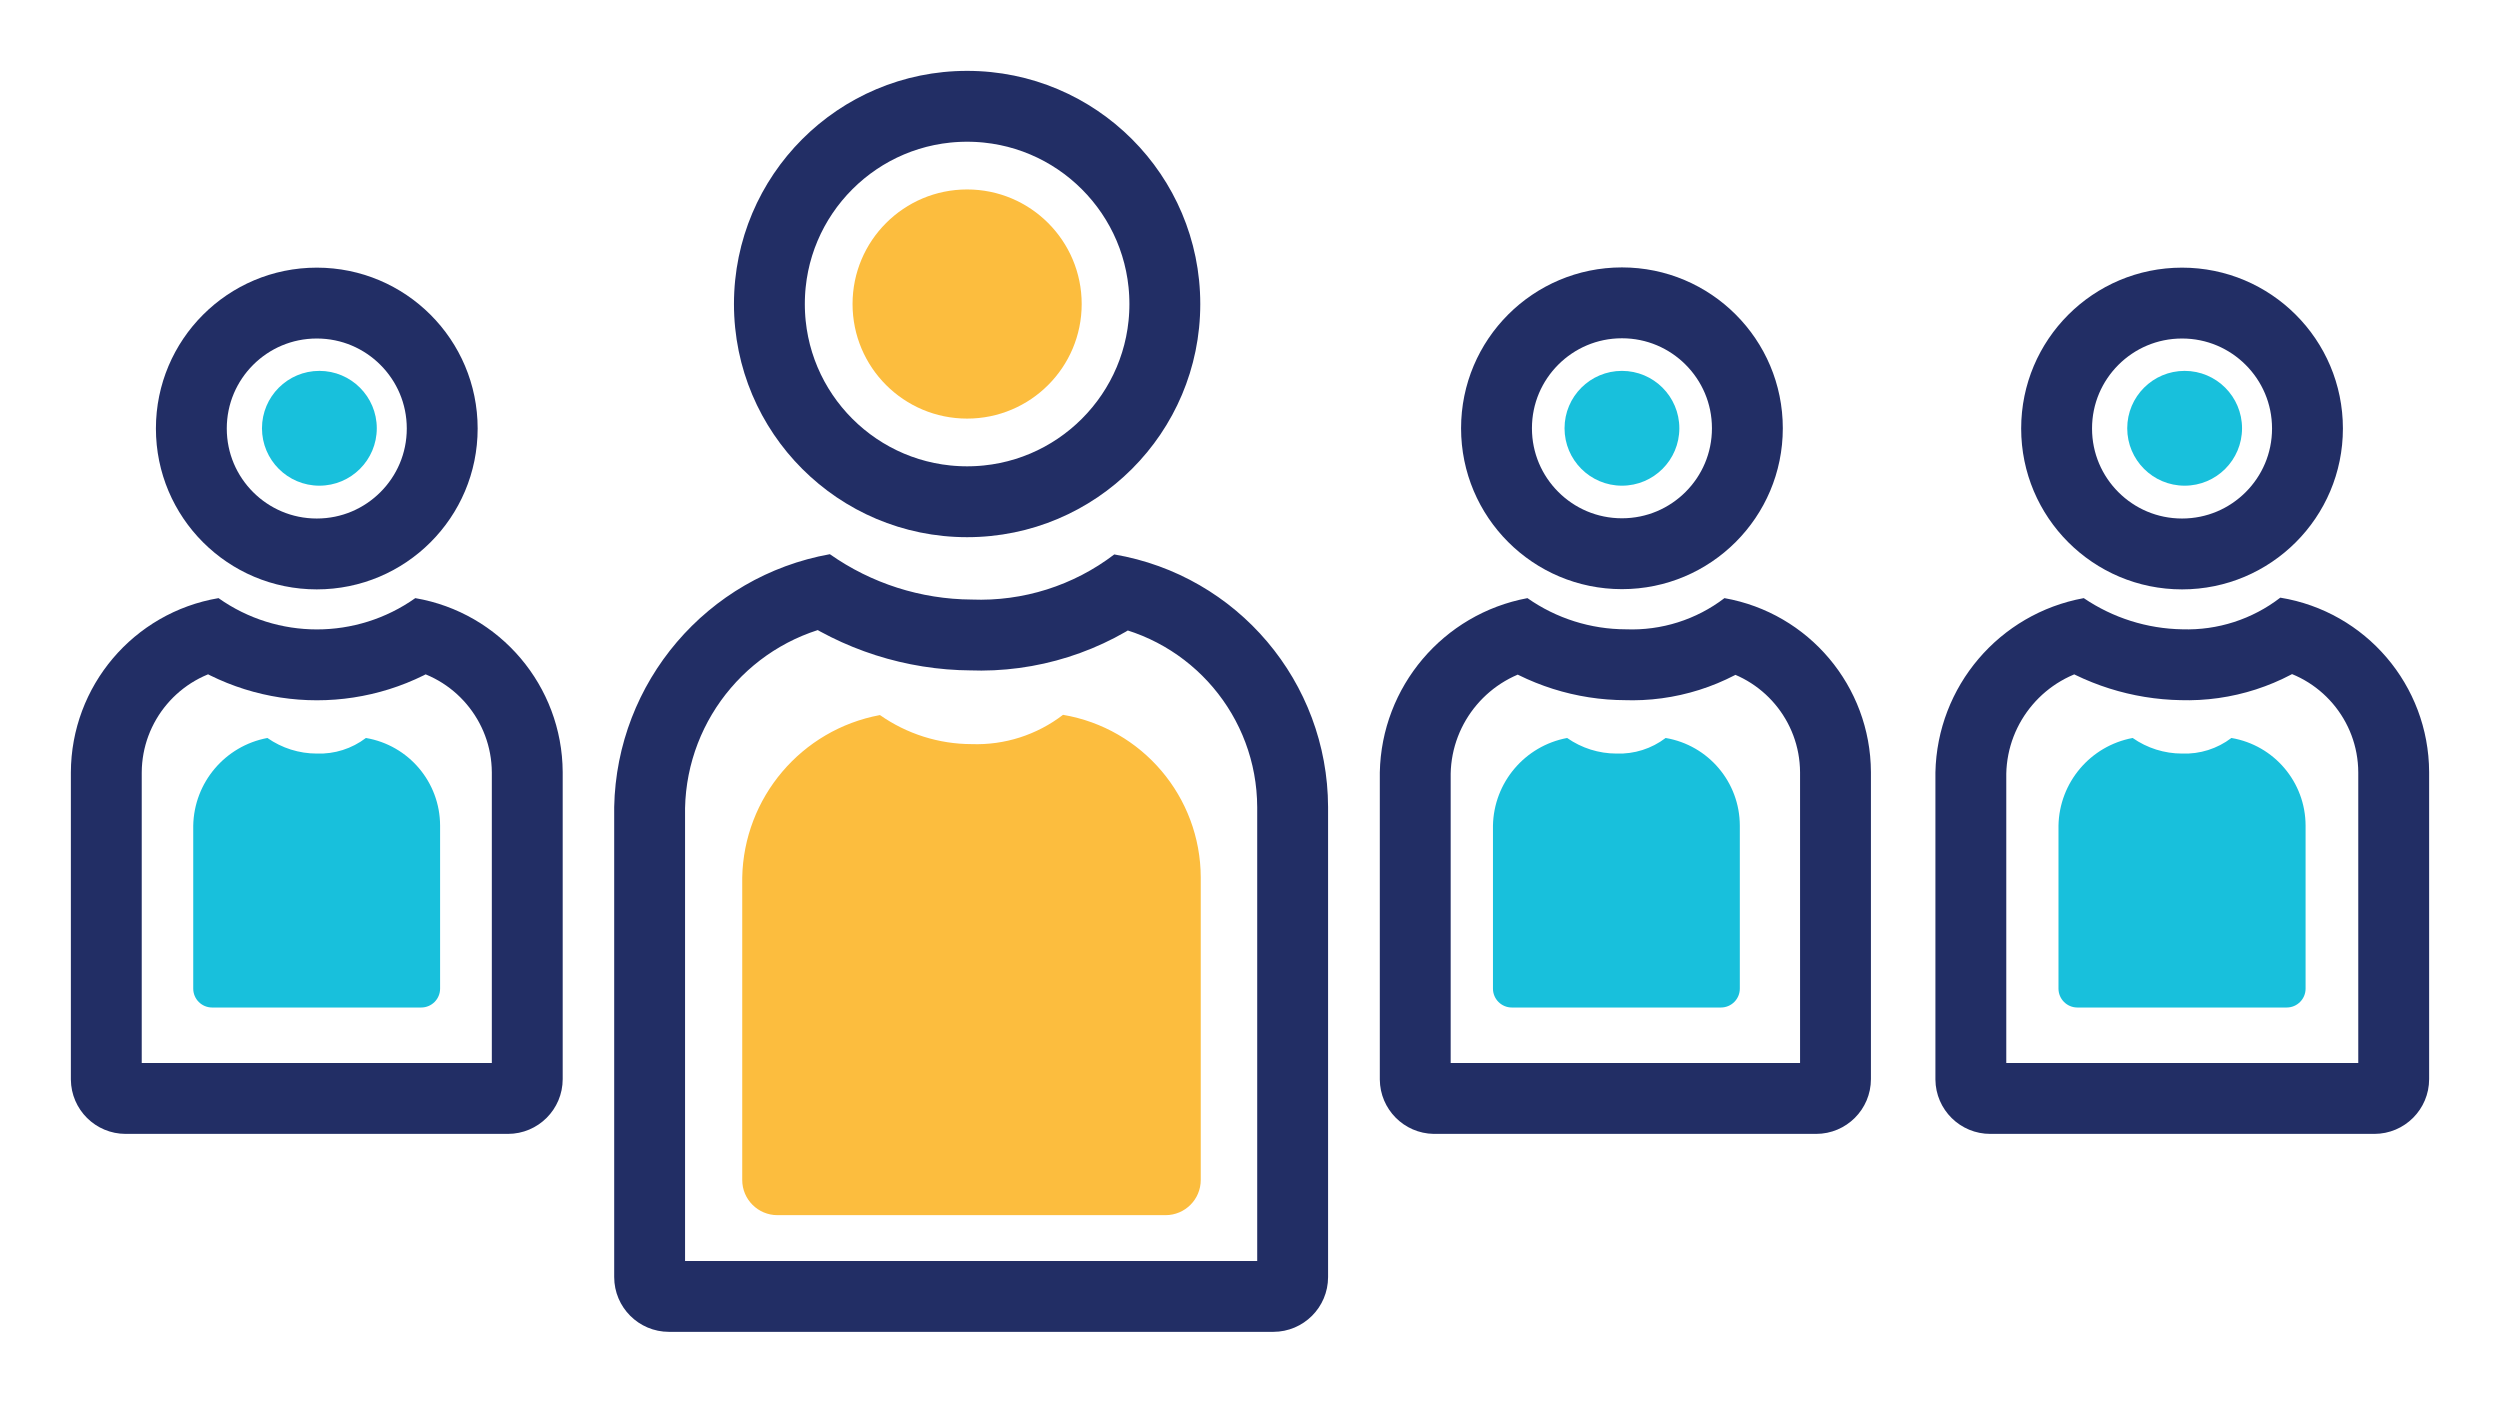
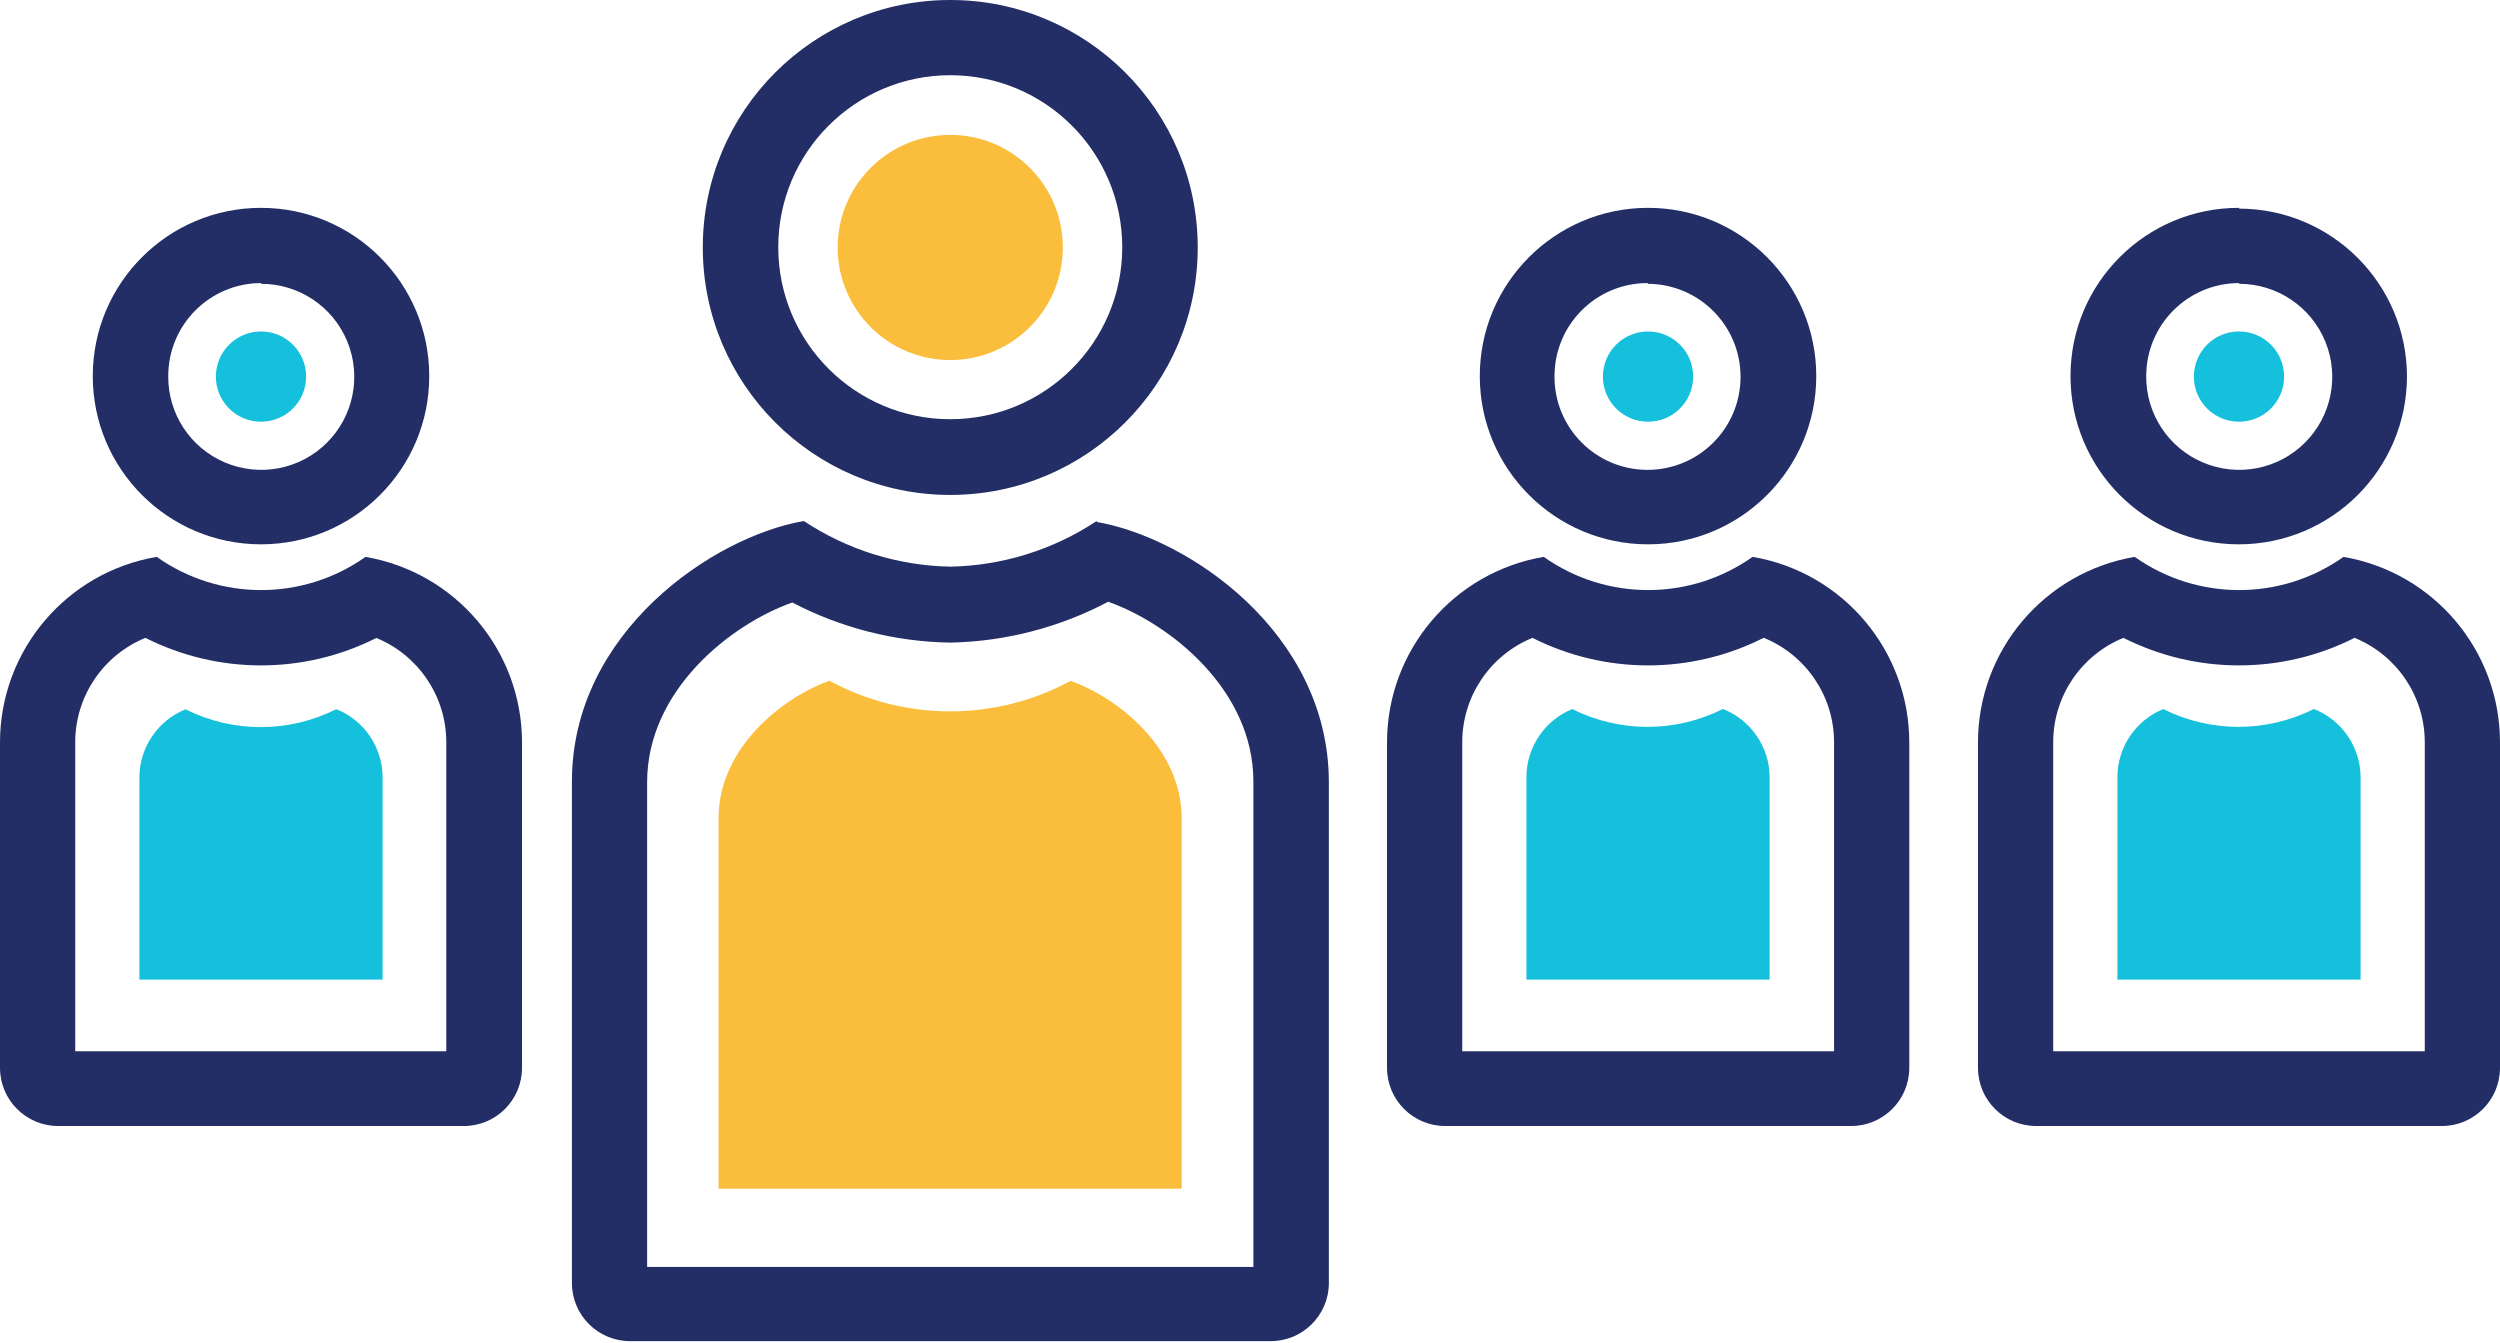
- <svg xmlns="http://www.w3.org/2000/svg" viewBox="0 0 105.83 59.38">
+ <svg xmlns="http://www.w3.org/2000/svg" viewBox="0 0 99.71 53.53">
  <defs>
-     <style>.cls-1,.cls-2,.cls-5{fill:none;}.cls-2{clip-rule:evenodd;}.cls-3{clip-path:url(#clip-path);}.cls-4{clip-path:url(#clip-path-2);}.cls-5{stroke:#222e65;stroke-miterlimit:10;stroke-width:6px;}.cls-6{clip-path:url(#clip-path-3);}.cls-7{clip-path:url(#clip-path-5);}.cls-8{clip-path:url(#clip-path-6);}.cls-9{clip-path:url(#clip-path-7);}.cls-10{clip-path:url(#clip-path-8);}.cls-11{fill:#fcbd3e;}.cls-12{clip-path:url(#clip-path-9);}.cls-13{clip-path:url(#clip-path-10);}.cls-14{fill:#18c0dc;}.cls-15{clip-path:url(#clip-path-11);}.cls-16{clip-path:url(#clip-path-12);}.cls-17{clip-path:url(#clip-path-13);}.cls-18{clip-path:url(#clip-path-14);}.cls-19{clip-path:url(#clip-path-15);}.cls-20{clip-path:url(#clip-path-17);}.cls-21{clip-path:url(#clip-path-19);}.cls-22{clip-path:url(#clip-path-21);}.cls-23{clip-path:url(#clip-path-23);}.cls-24{clip-path:url(#clip-path-25);}.cls-25{clip-path:url(#clip-path-26);}.cls-26{clip-path:url(#clip-path-27);}.cls-27{clip-path:url(#clip-path-29);}.cls-28{clip-path:url(#clip-path-31);}</style>
-     <clipPath id="clip-path">
-       <circle class="cls-1" cx="13.41" cy="18.14" r="6.81" />
-     </clipPath>
-     <clipPath id="clip-path-2">
-       <rect class="cls-1" x="3" y="3.08" width="103" height="55" />
-     </clipPath>
-     <clipPath id="clip-path-3">
-       <path class="cls-2" d="M17.58,25.32a7.21,7.21,0,0,1-8.33,0A7.51,7.51,0,0,0,3,32.7v13A2.32,2.32,0,0,0,5.32,48H21.5a2.32,2.32,0,0,0,2.32-2.32v-13A7.51,7.51,0,0,0,17.58,25.32Z" />
-     </clipPath>
-     <clipPath id="clip-path-5">
-       <circle class="cls-1" cx="40.94" cy="12.87" r="9.87" />
-     </clipPath>
-     <clipPath id="clip-path-6">
-       <rect class="cls-1" x="2.92" y="3" width="103" height="55" />
-     </clipPath>
-     <clipPath id="clip-path-7">
-       <circle class="cls-1" cx="40.94" cy="12.87" r="4.85" />
-     </clipPath>
-     <clipPath id="clip-path-8">
-       <rect class="cls-1" x="3.08" y="3.16" width="103" height="55" />
-     </clipPath>
-     <clipPath id="clip-path-9">
-       <circle class="cls-1" cx="68.66" cy="18.13" r="2.43" />
-     </clipPath>
-     <clipPath id="clip-path-10">
-       <rect class="cls-1" x="3.13" y="3.08" width="103" height="55" />
-     </clipPath>
-     <clipPath id="clip-path-11">
-       <path class="cls-2" d="M41.13,25.38a10.53,10.53,0,0,1-6-1.92A11.1,11.1,0,0,0,26,34.16v19.9a2.32,2.32,0,0,0,2.32,2.32H53.9a2.32,2.32,0,0,0,2.32-2.32V34.16a10.88,10.88,0,0,0-9.05-10.69A9.34,9.34,0,0,1,41.13,25.38Z" />
-     </clipPath>
-     <clipPath id="clip-path-12">
-       <rect class="cls-1" x="2.74" y="3.08" width="103" height="55" />
-     </clipPath>
-     <clipPath id="clip-path-13">
-       <path class="cls-2" d="M41.13,31.5a6.77,6.77,0,0,1-3.88-1.23,7.14,7.14,0,0,0-5.83,6.88v12.8a1.49,1.49,0,0,0,1.49,1.49H49.34a1.49,1.49,0,0,0,1.49-1.49V37.14A7,7,0,0,0,45,30.26,6,6,0,0,1,41.13,31.5Z" />
-     </clipPath>
-     <clipPath id="clip-path-14">
-       <rect class="cls-1" x="3.26" y="3.08" width="103" height="55" />
-     </clipPath>
-     <clipPath id="clip-path-15">
-       <path class="cls-2" d="M68.43,31.9a3.65,3.65,0,0,1-2.09-.66,3.85,3.85,0,0,0-3.14,3.71v6.9a.8.8,0,0,0,.8.8h8.85a.8.8,0,0,0,.8-.8v-6.9a3.77,3.77,0,0,0-3.14-3.71A3.24,3.24,0,0,1,68.43,31.9Z" />
-     </clipPath>
-     <clipPath id="clip-path-17">
-       <circle class="cls-1" cx="92.48" cy="18.13" r="2.43" />
-     </clipPath>
-     <clipPath id="clip-path-19">
-       <path class="cls-2" d="M92.37,31.9a3.65,3.65,0,0,1-2.09-.66,3.85,3.85,0,0,0-3.14,3.71v6.9a.8.8,0,0,0,.8.8H96.8a.8.8,0,0,0,.8-.8v-6.9a3.77,3.77,0,0,0-3.14-3.71A3.24,3.24,0,0,1,92.37,31.9Z" />
-     </clipPath>
-     <clipPath id="clip-path-21">
-       <circle class="cls-1" cx="13.52" cy="18.13" r="2.43" />
-     </clipPath>
-     <clipPath id="clip-path-23">
-       <path class="cls-2" d="M13.41,31.9a3.65,3.65,0,0,1-2.09-.66,3.85,3.85,0,0,0-3.14,3.71v6.9a.8.8,0,0,0,.8.8h8.85a.8.8,0,0,0,.8-.8v-6.9a3.77,3.77,0,0,0-3.14-3.71A3.24,3.24,0,0,1,13.41,31.9Z" />
-     </clipPath>
-     <clipPath id="clip-path-25">
-       <circle class="cls-1" cx="68.66" cy="18.13" r="6.81" />
-     </clipPath>
-     <clipPath id="clip-path-26">
-       <rect class="cls-1" x="2.87" y="3.08" width="103" height="55" />
-     </clipPath>
-     <clipPath id="clip-path-27">
-       <path class="cls-2" d="M73,25.32a6.45,6.45,0,0,1-4.17,1.32,7.27,7.27,0,0,1-4.17-1.32,7.66,7.66,0,0,0-6.25,7.38v13A2.32,2.32,0,0,0,60.69,48H76.88a2.32,2.32,0,0,0,2.32-2.32v-13A7.51,7.51,0,0,0,73,25.32Z" />
-     </clipPath>
-     <clipPath id="clip-path-29">
-       <circle class="cls-1" cx="92.37" cy="18.14" r="6.81" />
-     </clipPath>
-     <clipPath id="clip-path-31">
-       <path class="cls-2" d="M92.38,26.64a7.65,7.65,0,0,1-4.17-1.32,7.66,7.66,0,0,0-6.28,7.38v13A2.32,2.32,0,0,0,84.26,48h16.25a2.32,2.32,0,0,0,2.32-2.32v-13a7.51,7.51,0,0,0-6.3-7.38A6.45,6.45,0,0,1,92.38,26.64Z" />
-     </clipPath>
+     <style>.cls-1,.cls-4{fill:#222e65;}.cls-2{fill:#15c0dc;}.cls-3{fill:#fbbd3c;}.cls-4{fill-rule:evenodd;}</style>
  </defs>
  <g id="Layer_2" data-name="Layer 2">
    <g id="Layer_1-2" data-name="Layer 1">
-       <g class="cls-3">
-         <g class="cls-4">
-           <circle class="cls-5" cx="13.41" cy="18.14" r="6.81" />
-         </g>
-       </g>
-       <g class="cls-6">
-         <g class="cls-4">
-           <path class="cls-5" d="M17.58,25.32a7.21,7.21,0,0,1-8.33,0A7.51,7.51,0,0,0,3,32.7v13A2.32,2.32,0,0,0,5.32,48H21.5a2.32,2.32,0,0,0,2.32-2.32v-13A7.51,7.51,0,0,0,17.58,25.32Z" />
-         </g>
-       </g>
-       <g class="cls-7">
-         <g class="cls-8">
-           <circle class="cls-5" cx="40.94" cy="12.87" r="9.87" />
-         </g>
-       </g>
-       <g class="cls-9">
-         <g class="cls-10">
-           <rect class="cls-11" x="31.09" y="3.01" width="19.71" height="19.71" />
-         </g>
-       </g>
-       <g class="cls-12">
-         <g class="cls-13">
-           <rect class="cls-14" x="61.23" y="10.7" width="14.85" height="14.85" />
-         </g>
-       </g>
-       <g class="cls-15">
-         <g class="cls-16">
-           <path class="cls-5" d="M41.13,25.38a10.53,10.53,0,0,1-6-1.92A11.1,11.1,0,0,0,26,34.16v19.9a2.32,2.32,0,0,0,2.32,2.32H53.9a2.32,2.32,0,0,0,2.32-2.32V34.16a10.88,10.88,0,0,0-9.05-10.69A9.34,9.34,0,0,1,41.13,25.38Z" />
-         </g>
-       </g>
-       <g class="cls-17">
-         <g class="cls-18">
-           <rect class="cls-11" x="26.42" y="25.26" width="29.42" height="31.17" />
-         </g>
-       </g>
-       <g class="cls-19">
-         <g class="cls-4">
-           <rect class="cls-14" x="58.19" y="26.23" width="20.46" height="21.41" />
-         </g>
-       </g>
-       <g class="cls-20">
-         <g class="cls-4">
-           <rect class="cls-14" x="85.05" y="10.7" width="14.85" height="14.85" />
-         </g>
-       </g>
-       <g class="cls-21">
-         <g class="cls-4">
-           <rect class="cls-14" x="82.14" y="26.23" width="20.46" height="21.41" />
-         </g>
-       </g>
-       <g class="cls-22">
-         <g class="cls-4">
-           <rect class="cls-14" x="6.09" y="10.7" width="14.85" height="14.85" />
-         </g>
-       </g>
-       <g class="cls-23">
-         <g class="cls-4">
-           <rect class="cls-14" x="3.18" y="26.23" width="20.46" height="21.41" />
-         </g>
-       </g>
-       <g class="cls-24">
-         <g class="cls-25">
-           <circle class="cls-5" cx="68.66" cy="18.13" r="6.81" />
-         </g>
-       </g>
-       <g class="cls-26">
-         <g class="cls-4">
-           <path class="cls-5" d="M73,25.32a6.45,6.45,0,0,1-4.17,1.32,7.27,7.27,0,0,1-4.17-1.32,7.66,7.66,0,0,0-6.25,7.38v13A2.32,2.32,0,0,0,60.69,48H76.88a2.32,2.32,0,0,0,2.32-2.32v-13A7.51,7.51,0,0,0,73,25.32Z" />
-         </g>
-       </g>
-       <g class="cls-27">
-         <g class="cls-4">
-           <circle class="cls-5" cx="92.37" cy="18.14" r="6.81" />
-         </g>
-       </g>
-       <g class="cls-28">
-         <g class="cls-4">
-           <path class="cls-5" d="M92.38,26.64a7.65,7.65,0,0,1-4.17-1.32,7.66,7.66,0,0,0-6.28,7.38v13A2.32,2.32,0,0,0,84.26,48h16.25a2.32,2.32,0,0,0,2.32-2.32v-13a7.51,7.51,0,0,0-6.3-7.38A6.45,6.45,0,0,1,92.38,26.64Z" />
-         </g>
-       </g>
+       <path class="cls-1" d="M15,25.44a4.5,4.5,0,0,1,2.8,4.16V41.93H3V29.6a4.5,4.5,0,0,1,2.8-4.16,10.22,10.22,0,0,0,9.22,0m-.44-3.23a7.21,7.21,0,0,1-8.33,0A7.51,7.51,0,0,0,0,29.59v13a2.32,2.32,0,0,0,2.32,2.32H18.5a2.32,2.32,0,0,0,2.32-2.32v-13a7.51,7.51,0,0,0-6.25-7.38Z" />
+       <path class="cls-1" d="M44.2,24c2.45.87,5.79,3.5,5.79,7.17V50.53H25.81V31.2c0-3.67,3.33-6.3,5.79-7.17a14.08,14.08,0,0,0,6.3,1.6A14.08,14.08,0,0,0,44.2,24m-.46-3.22a10.93,10.93,0,0,1-5.84,1.82,10.93,10.93,0,0,1-5.84-1.82c-3.6.62-9.25,4.42-9.25,10.39v20a2.32,2.32,0,0,0,2.32,2.32H50.67A2.32,2.32,0,0,0,53,51.21v-20c0-6-5.65-9.77-9.25-10.39Z" />
+       <path class="cls-1" d="M10.41,11.32A3.71,3.71,0,1,1,6.71,15a3.71,3.71,0,0,1,3.71-3.71m0-3A6.71,6.71,0,1,0,17.12,15a6.71,6.71,0,0,0-6.71-6.71Z" />
+       <circle class="cls-2" cx="10.41" cy="15.02" r="1.8" />
+       <circle class="cls-2" cx="65.73" cy="15.02" r="1.8" />
+       <circle class="cls-2" cx="89.3" cy="15.02" r="1.8" />
+       <path class="cls-1" d="M70.35,25.44a4.5,4.5,0,0,1,2.8,4.16V41.93H58.32V29.6a4.5,4.5,0,0,1,2.8-4.16,10.22,10.22,0,0,0,9.22,0m-.44-3.23a7.21,7.21,0,0,1-8.33,0,7.51,7.51,0,0,0-6.25,7.38v13a2.32,2.32,0,0,0,2.32,2.32H73.83a2.32,2.32,0,0,0,2.32-2.32v-13a7.51,7.51,0,0,0-6.25-7.38Z" />
+       <path class="cls-1" d="M65.73,11.32A3.71,3.71,0,1,1,62,15a3.71,3.71,0,0,1,3.71-3.71m0-3A6.71,6.71,0,1,0,72.44,15a6.71,6.71,0,0,0-6.71-6.71Z" />
+       <path class="cls-1" d="M93.91,25.44a4.5,4.5,0,0,1,2.8,4.16V41.93H81.89V29.6a4.5,4.5,0,0,1,2.8-4.16,10.22,10.22,0,0,0,9.22,0m-.44-3.23a7.21,7.21,0,0,1-8.33,0,7.51,7.51,0,0,0-6.25,7.38v13a2.32,2.32,0,0,0,2.32,2.32H97.39a2.32,2.32,0,0,0,2.32-2.32v-13a7.51,7.51,0,0,0-6.25-7.38Z" />
+       <path class="cls-1" d="M89.3,11.32A3.71,3.71,0,1,1,85.6,15a3.71,3.71,0,0,1,3.71-3.71m0-3A6.71,6.71,0,1,0,96,15,6.71,6.71,0,0,0,89.3,8.32Z" />
+       <circle class="cls-3" cx="37.9" cy="9.87" r="4.49" />
+       <path class="cls-2" d="M13.43,28.29A2.94,2.94,0,0,1,15.26,31v8.07H5.56V31A2.94,2.94,0,0,1,7.4,28.29a6.69,6.69,0,0,0,6,0" />
+       <path class="cls-2" d="M68.75,28.29A2.94,2.94,0,0,1,70.58,31v8.07h-9.7V31a2.94,2.94,0,0,1,1.83-2.72,6.69,6.69,0,0,0,6,0" />
+       <path class="cls-2" d="M92.32,28.29A2.94,2.94,0,0,1,94.15,31v8.07h-9.7V31a2.94,2.94,0,0,1,1.83-2.72,6.69,6.69,0,0,0,6,0" />
+       <path class="cls-3" d="M42.71,27.16c1.88.67,4.42,2.68,4.42,5.48V47.41H28.66V32.63c0-2.8,2.55-4.81,4.42-5.48a10.09,10.09,0,0,0,9.63,0" />
+       <path class="cls-4" d="M37.9,0a9.87,9.87,0,1,0,9.87,9.87A9.87,9.87,0,0,0,37.9,0Zm0,16.72a6.86,6.86,0,1,1,6.86-6.86A6.86,6.86,0,0,1,37.9,16.72Z" />
    </g>
  </g>
</svg>
